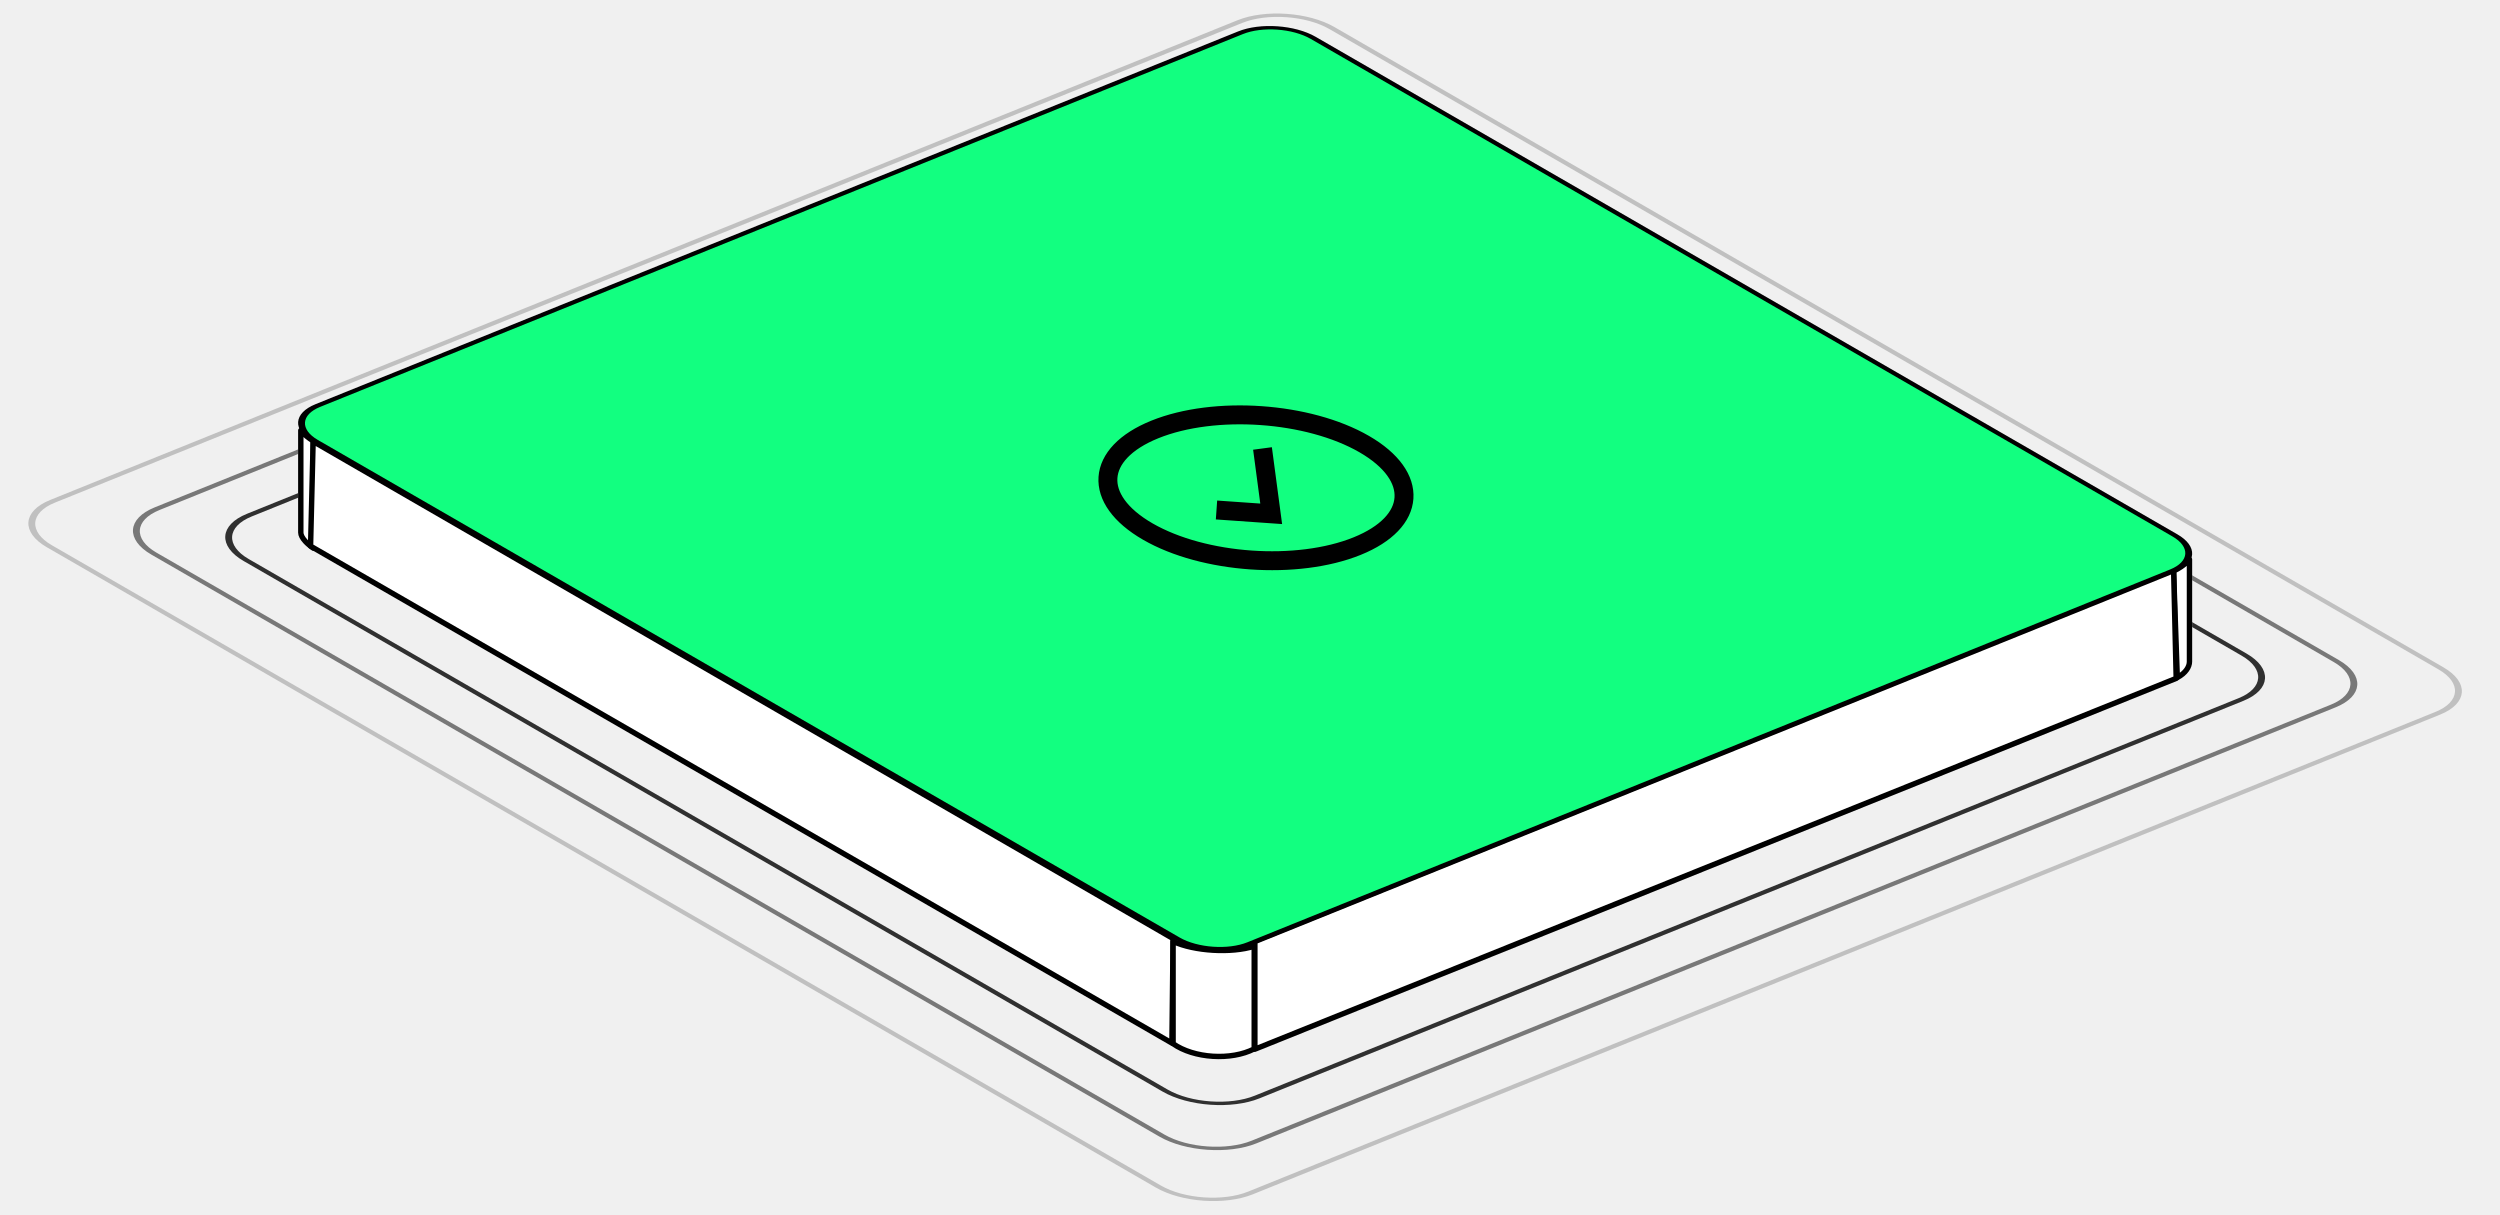
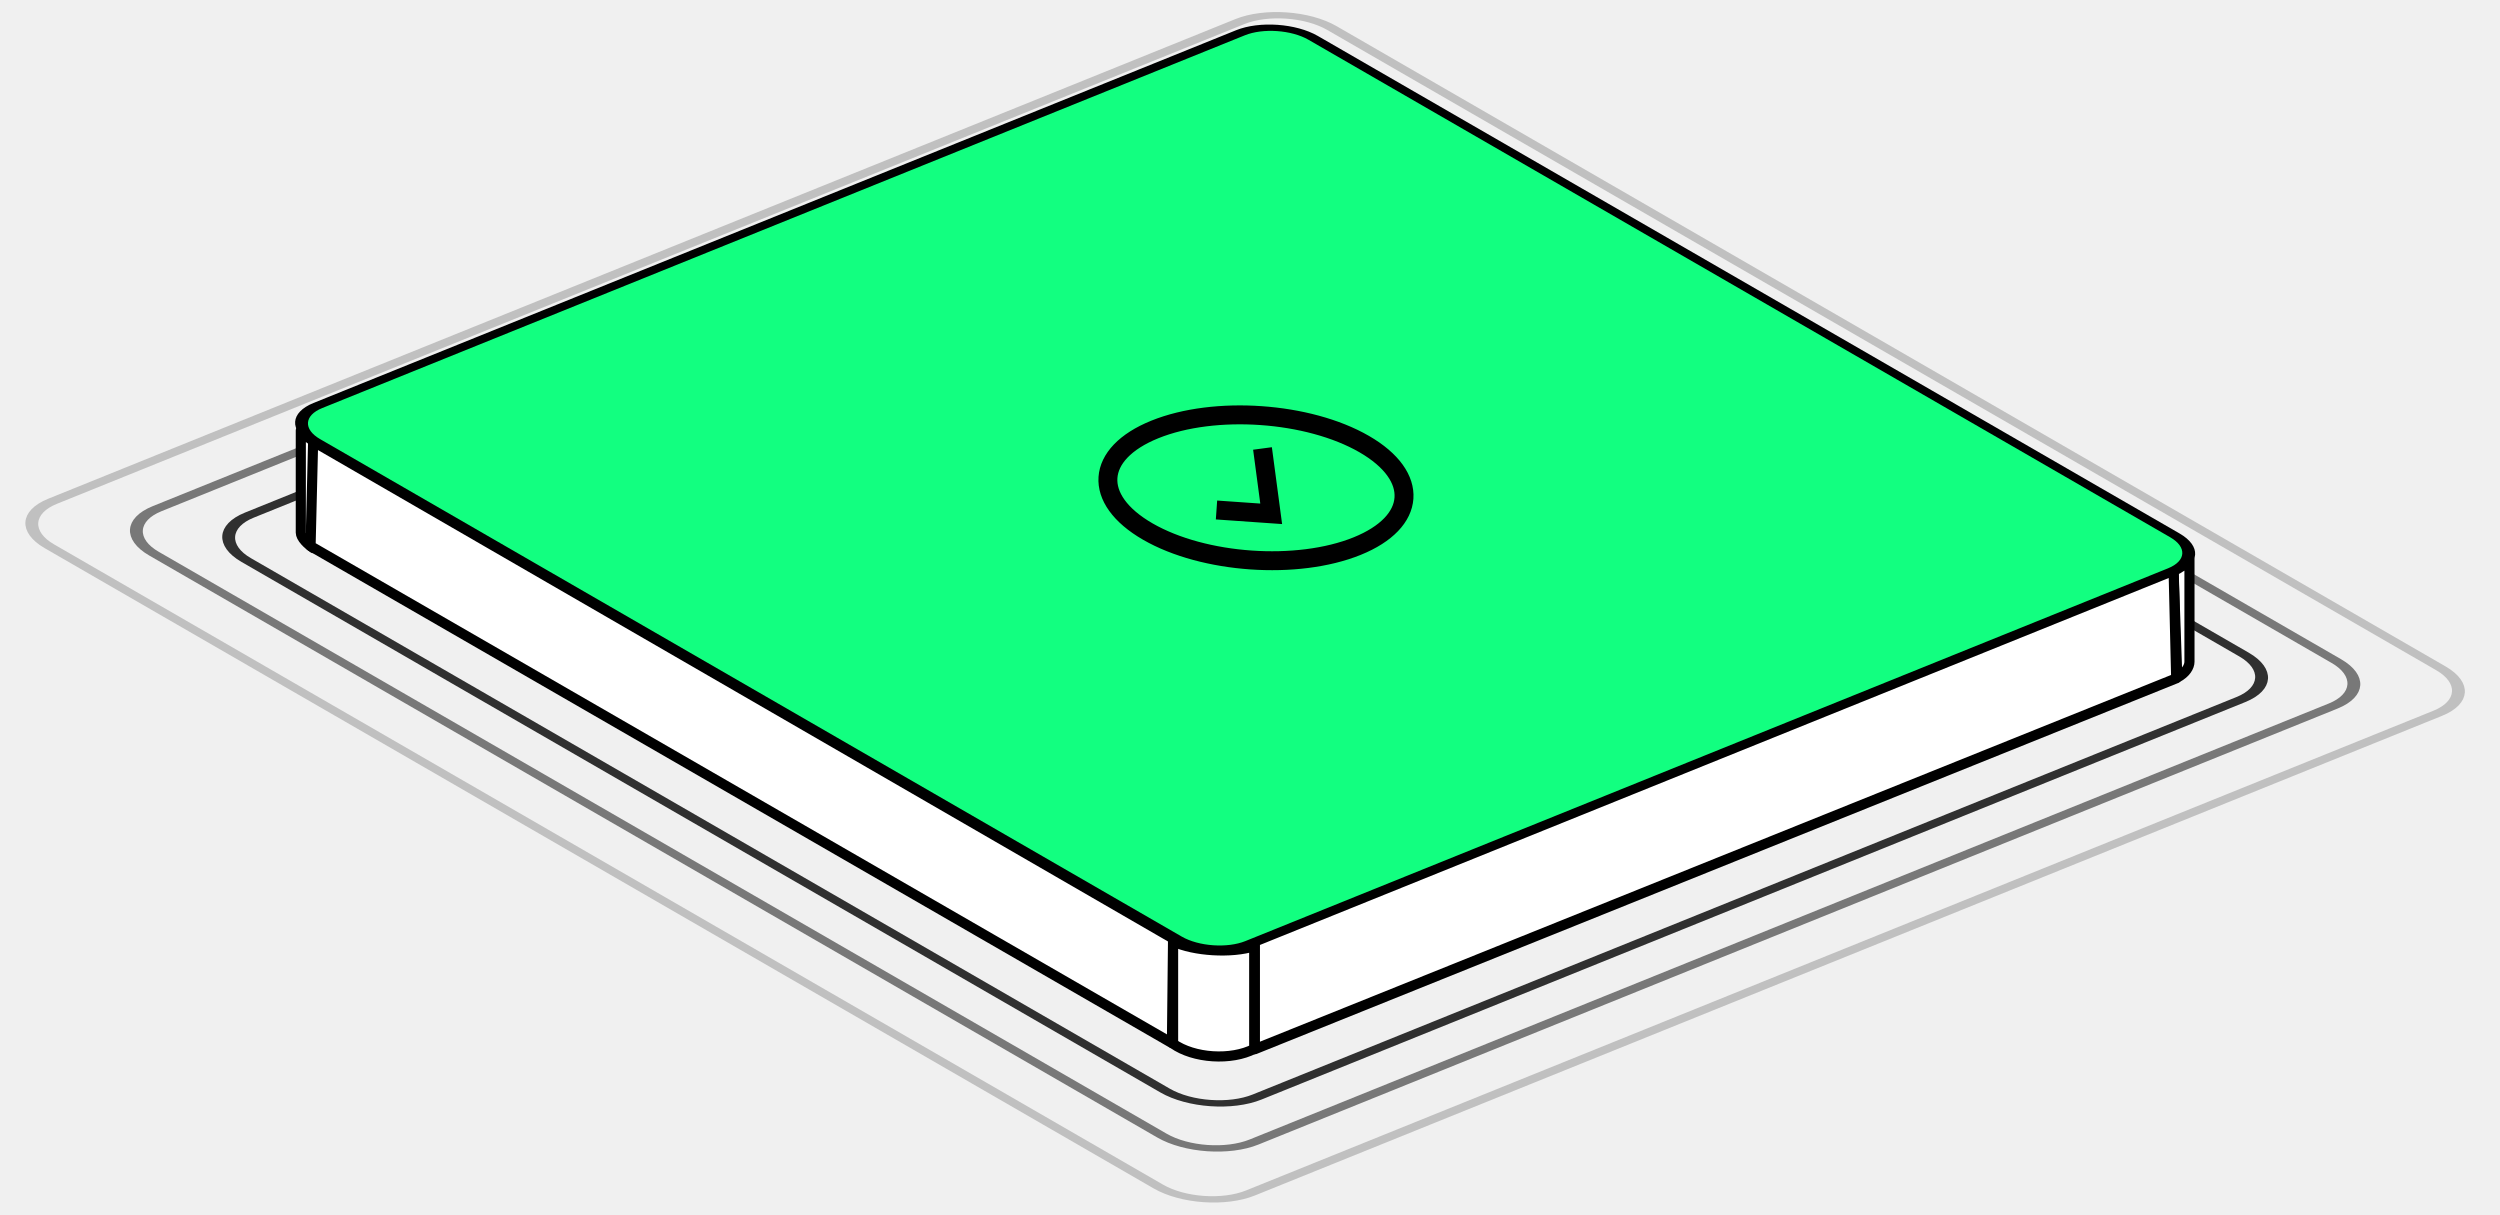
- <svg xmlns="http://www.w3.org/2000/svg" width="247" height="120" viewBox="0 0 247 120" fill="none">
-   <rect opacity="0.8" x="0.479" y="0.033" width="114.978" height="114.978" rx="5.076" transform="matrix(0.927184 -0.374607 0.866025 0.5 19.458 52.9579)" stroke="black" stroke-width="0.534" />
-   <rect opacity="0.5" x="0.479" y="0.033" width="125.146" height="125.146" rx="5.076" transform="matrix(0.927184 -0.374607 0.866025 0.5 10.3403 52.3232)" stroke="black" stroke-width="0.534" />
-   <rect opacity="0.2" x="0.479" y="0.033" width="136.67" height="136.67" rx="5.076" transform="matrix(0.927184 -0.374607 0.866025 0.5 0.00684855 51.5946)" stroke="black" stroke-width="0.534" />
+ <svg xmlns="http://www.w3.org/2000/svg" width="247" height="120" viewBox="0 0 247 120" fill="none" shape-rendering="geometricPrecision">
+   <rect opacity="0.8" x="0.479" y="0.033" width="114.978" height="114.978" rx="5.076" transform="matrix(0.927184 -0.374607 0.866025 0.5 19.458 52.9579)" stroke="black" stroke-width="1" />
+   <rect opacity="0.5" x="0.479" y="0.033" width="125.146" height="125.146" rx="5.076" transform="matrix(0.927184 -0.374607 0.866025 0.5 10.3403 52.3232)" stroke="black" stroke-width="1" />
+   <rect opacity="0.2" x="0.479" y="0.033" width="136.67" height="136.67" rx="5.076" transform="matrix(0.927184 -0.374607 0.866025 0.5 0.00684855 51.5946)" stroke="black" stroke-width="1" />
  <path d="M30.913 54.357C29.936 53.793 29.453 53.116 29.453 52.467C29.453 51.757 30.031 51.08 31.174 50.618L122.324 13.791C124.513 12.907 127.944 13.147 129.989 14.327L215.127 63.481C216.103 64.045 216.586 64.722 216.586 65.371C216.586 66.081 216.008 66.758 214.865 67.22L123.715 104.047C121.526 104.931 118.095 104.691 116.05 103.511L30.913 54.357Z" fill="white" />
  <path d="M129.989 3.638C127.945 2.457 124.513 2.217 122.325 3.102V13.787C124.513 12.903 127.945 13.143 129.989 14.323V3.638Z" fill="url(#paint0_linear_404_28053)" />
  <path d="M122.324 3.115L31.174 39.942V50.628L122.324 13.801V3.115Z" fill="url(#paint1_linear_404_28053)" />
  <path d="M215.126 52.799L129.988 3.645V14.33L215.126 63.485V52.799Z" fill="url(#paint2_linear_404_28053)" />
  <path d="M29.453 41.782C29.453 41.073 30.031 40.395 31.174 39.934V50.619C30.031 51.081 29.453 51.758 29.453 52.468V41.782Z" fill="url(#paint3_linear_404_28053)" />
-   <path d="M29.767 42.586C30.078 42.944 30.493 43.288 30.951 43.569V54.151C30.646 53.941 30.375 53.715 30.166 53.485C29.862 53.15 29.72 52.85 29.72 52.626V42.528C29.736 42.547 29.751 42.567 29.767 42.586Z" fill="white" stroke="black" stroke-width="0.534" stroke-linejoin="round" />
+   <path d="M29.767 42.586C30.078 42.944 30.493 43.288 30.951 43.569V54.151C30.646 53.941 30.375 53.715 30.166 53.485C29.862 53.15 29.72 52.85 29.72 52.626V42.528C29.736 42.547 29.751 42.567 29.767 42.586Z" fill="white" stroke="black" stroke-width="1" stroke-linejoin="round" />
  <path d="M216.585 54.692C216.585 54.043 216.102 53.367 215.125 52.803V63.489C216.102 64.052 216.585 64.728 216.585 65.378V54.692Z" fill="url(#paint4_linear_404_28053)" />
-   <path d="M216.319 65.376C216.319 65.873 215.951 66.5 215.118 66.941L214.751 56.414C215.288 56.171 215.781 55.829 216.151 55.455C216.21 55.396 216.265 55.334 216.319 55.272V65.376Z" fill="white" stroke="black" stroke-width="0.534" stroke-linejoin="round" />
-   <path d="M115.898 92.73L115.786 103.058L30.684 53.956L30.937 43.612L115.898 92.73Z" fill="white" stroke="black" stroke-width="0.534" stroke-linejoin="round" />
-   <path d="M215.007 67.022L123.982 103.66V93.025L214.753 56.373L215.007 67.022Z" fill="white" stroke="black" stroke-width="0.534" stroke-linejoin="round" />
-   <path d="M115.902 93.01C116.959 93.503 118.403 93.794 119.838 93.88C121.3 93.968 122.795 93.846 123.916 93.485V103.63C122.785 104.213 121.299 104.454 119.826 104.36C118.344 104.266 116.913 103.835 115.902 103.12V93.01Z" fill="white" stroke="black" stroke-width="0.534" stroke-linejoin="round" />
-   <rect x="0.479" y="0.033" width="106.323" height="106.323" rx="4.007" transform="matrix(0.927184 -0.374607 0.866025 0.5 27.2168 41.7294)" fill="#12FF80" stroke="black" stroke-width="0.534" />
+   <path d="M216.319 65.376C216.319 65.873 215.951 66.5 215.118 66.941L214.751 56.414C215.288 56.171 215.781 55.829 216.151 55.455C216.21 55.396 216.265 55.334 216.319 55.272V65.376Z" fill="white" stroke="black" stroke-width="1" stroke-linejoin="round" />
+   <path d="M115.898 92.73L115.786 103.058L30.684 53.956L30.937 43.612L115.898 92.73Z" fill="white" stroke="black" stroke-width="1" stroke-linejoin="round" />
+   <path d="M215.007 67.022L123.982 103.66V93.025L214.753 56.373L215.007 67.022Z" fill="white" stroke="black" stroke-width="1" stroke-linejoin="round" />
+   <path d="M115.902 93.01C116.959 93.503 118.403 93.794 119.838 93.88C121.3 93.968 122.795 93.846 123.916 93.485V103.63C122.785 104.213 121.299 104.454 119.826 104.36C118.344 104.266 116.913 103.835 115.902 103.12V93.01Z" fill="white" stroke="black" stroke-width="1" stroke-linejoin="round" />
+   <rect x="0.479" y="0.033" width="106.323" height="106.323" rx="4.007" transform="matrix(0.927184 -0.374607 0.866025 0.5 27.2168 41.7294)" fill="#12FF80" stroke="black" stroke-width="1" />
  <g clip-path="url(#clip0_404_28053)">
    <path d="M124.858 45.235L125.594 50.765L121.123 50.452M134.781 43.874C140.297 47.059 139.981 51.574 134.076 53.96C128.171 56.346 118.913 55.698 113.397 52.514C107.882 49.33 108.198 44.814 114.103 42.428C120.008 40.042 129.266 40.69 134.781 43.874Z" stroke="black" stroke-width="1.87" stroke-linecap="square" />
  </g>
  <defs>
    <linearGradient id="paint0_linear_404_28053" x1="129.989" y1="8.446" x2="122.325" y2="8.446" gradientUnits="userSpaceOnUse">
      <stop stop-color="#CFC9CA" />
      <stop offset="0.5" stop-color="#EDEDED" />
      <stop offset="1" stop-color="white" />
    </linearGradient>
    <linearGradient id="paint1_linear_404_28053" x1="122.324" y1="26.872" x2="31.174" y2="26.872" gradientUnits="userSpaceOnUse">
      <stop stop-color="white" />
      <stop offset="1" stop-color="white" />
    </linearGradient>
    <linearGradient id="paint2_linear_404_28053" x1="215.126" y1="33.565" x2="129.988" y2="33.565" gradientUnits="userSpaceOnUse">
      <stop stop-color="#CFC9CA" />
      <stop offset="1" stop-color="#CFC9CA" />
    </linearGradient>
    <linearGradient id="paint3_linear_404_28053" x1="31.174" y1="46.201" x2="29.453" y2="46.201" gradientUnits="userSpaceOnUse">
      <stop stop-color="white" />
      <stop offset="0.5" stop-color="white" />
      <stop offset="1" stop-color="#F2F2F2" />
    </linearGradient>
    <linearGradient id="paint4_linear_404_28053" x1="216.585" y1="59.09" x2="215.125" y2="59.09" gradientUnits="userSpaceOnUse">
      <stop stop-color="#F2F2F2" />
      <stop offset="0.5" stop-color="#C9C1C3" />
      <stop offset="1" stop-color="#CFC9CA" />
    </linearGradient>
    <clipPath id="clip0_404_28053">
      <rect width="29.92" height="29.92" fill="white" transform="matrix(0.927184 -0.374607 0.866025 0.5 97.2627 46.3184)" />
    </clipPath>
  </defs>
</svg>
